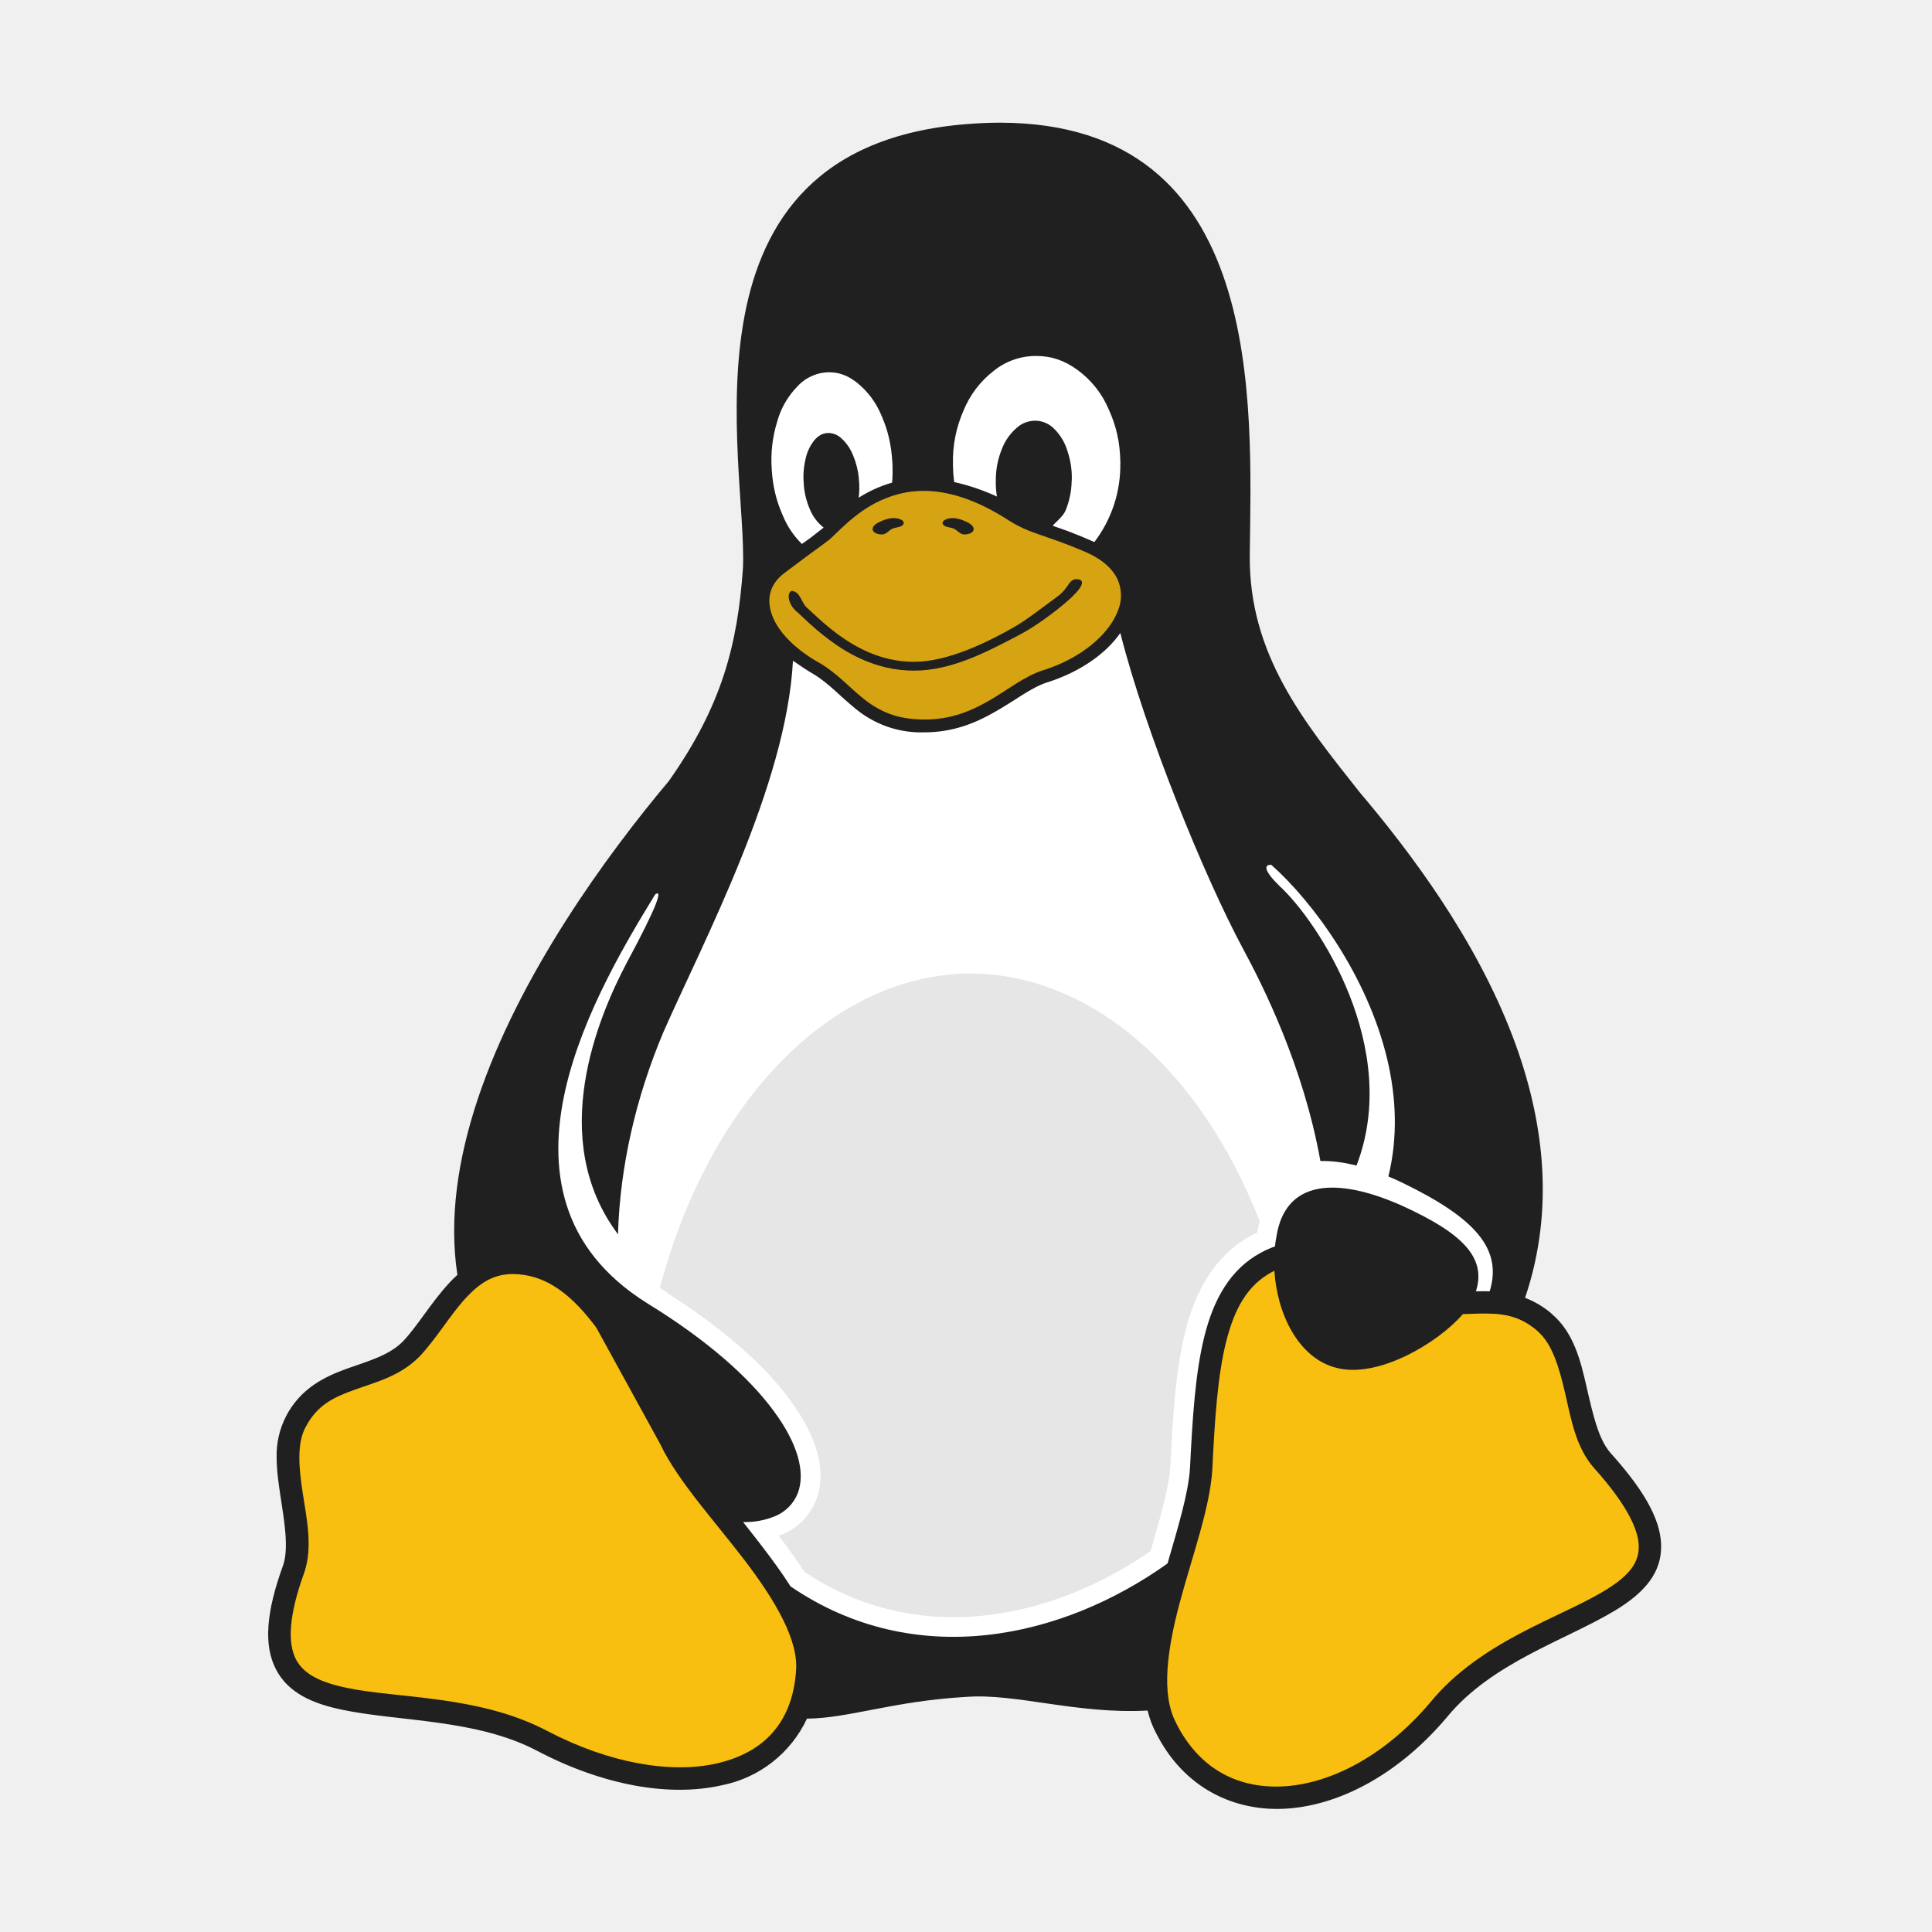
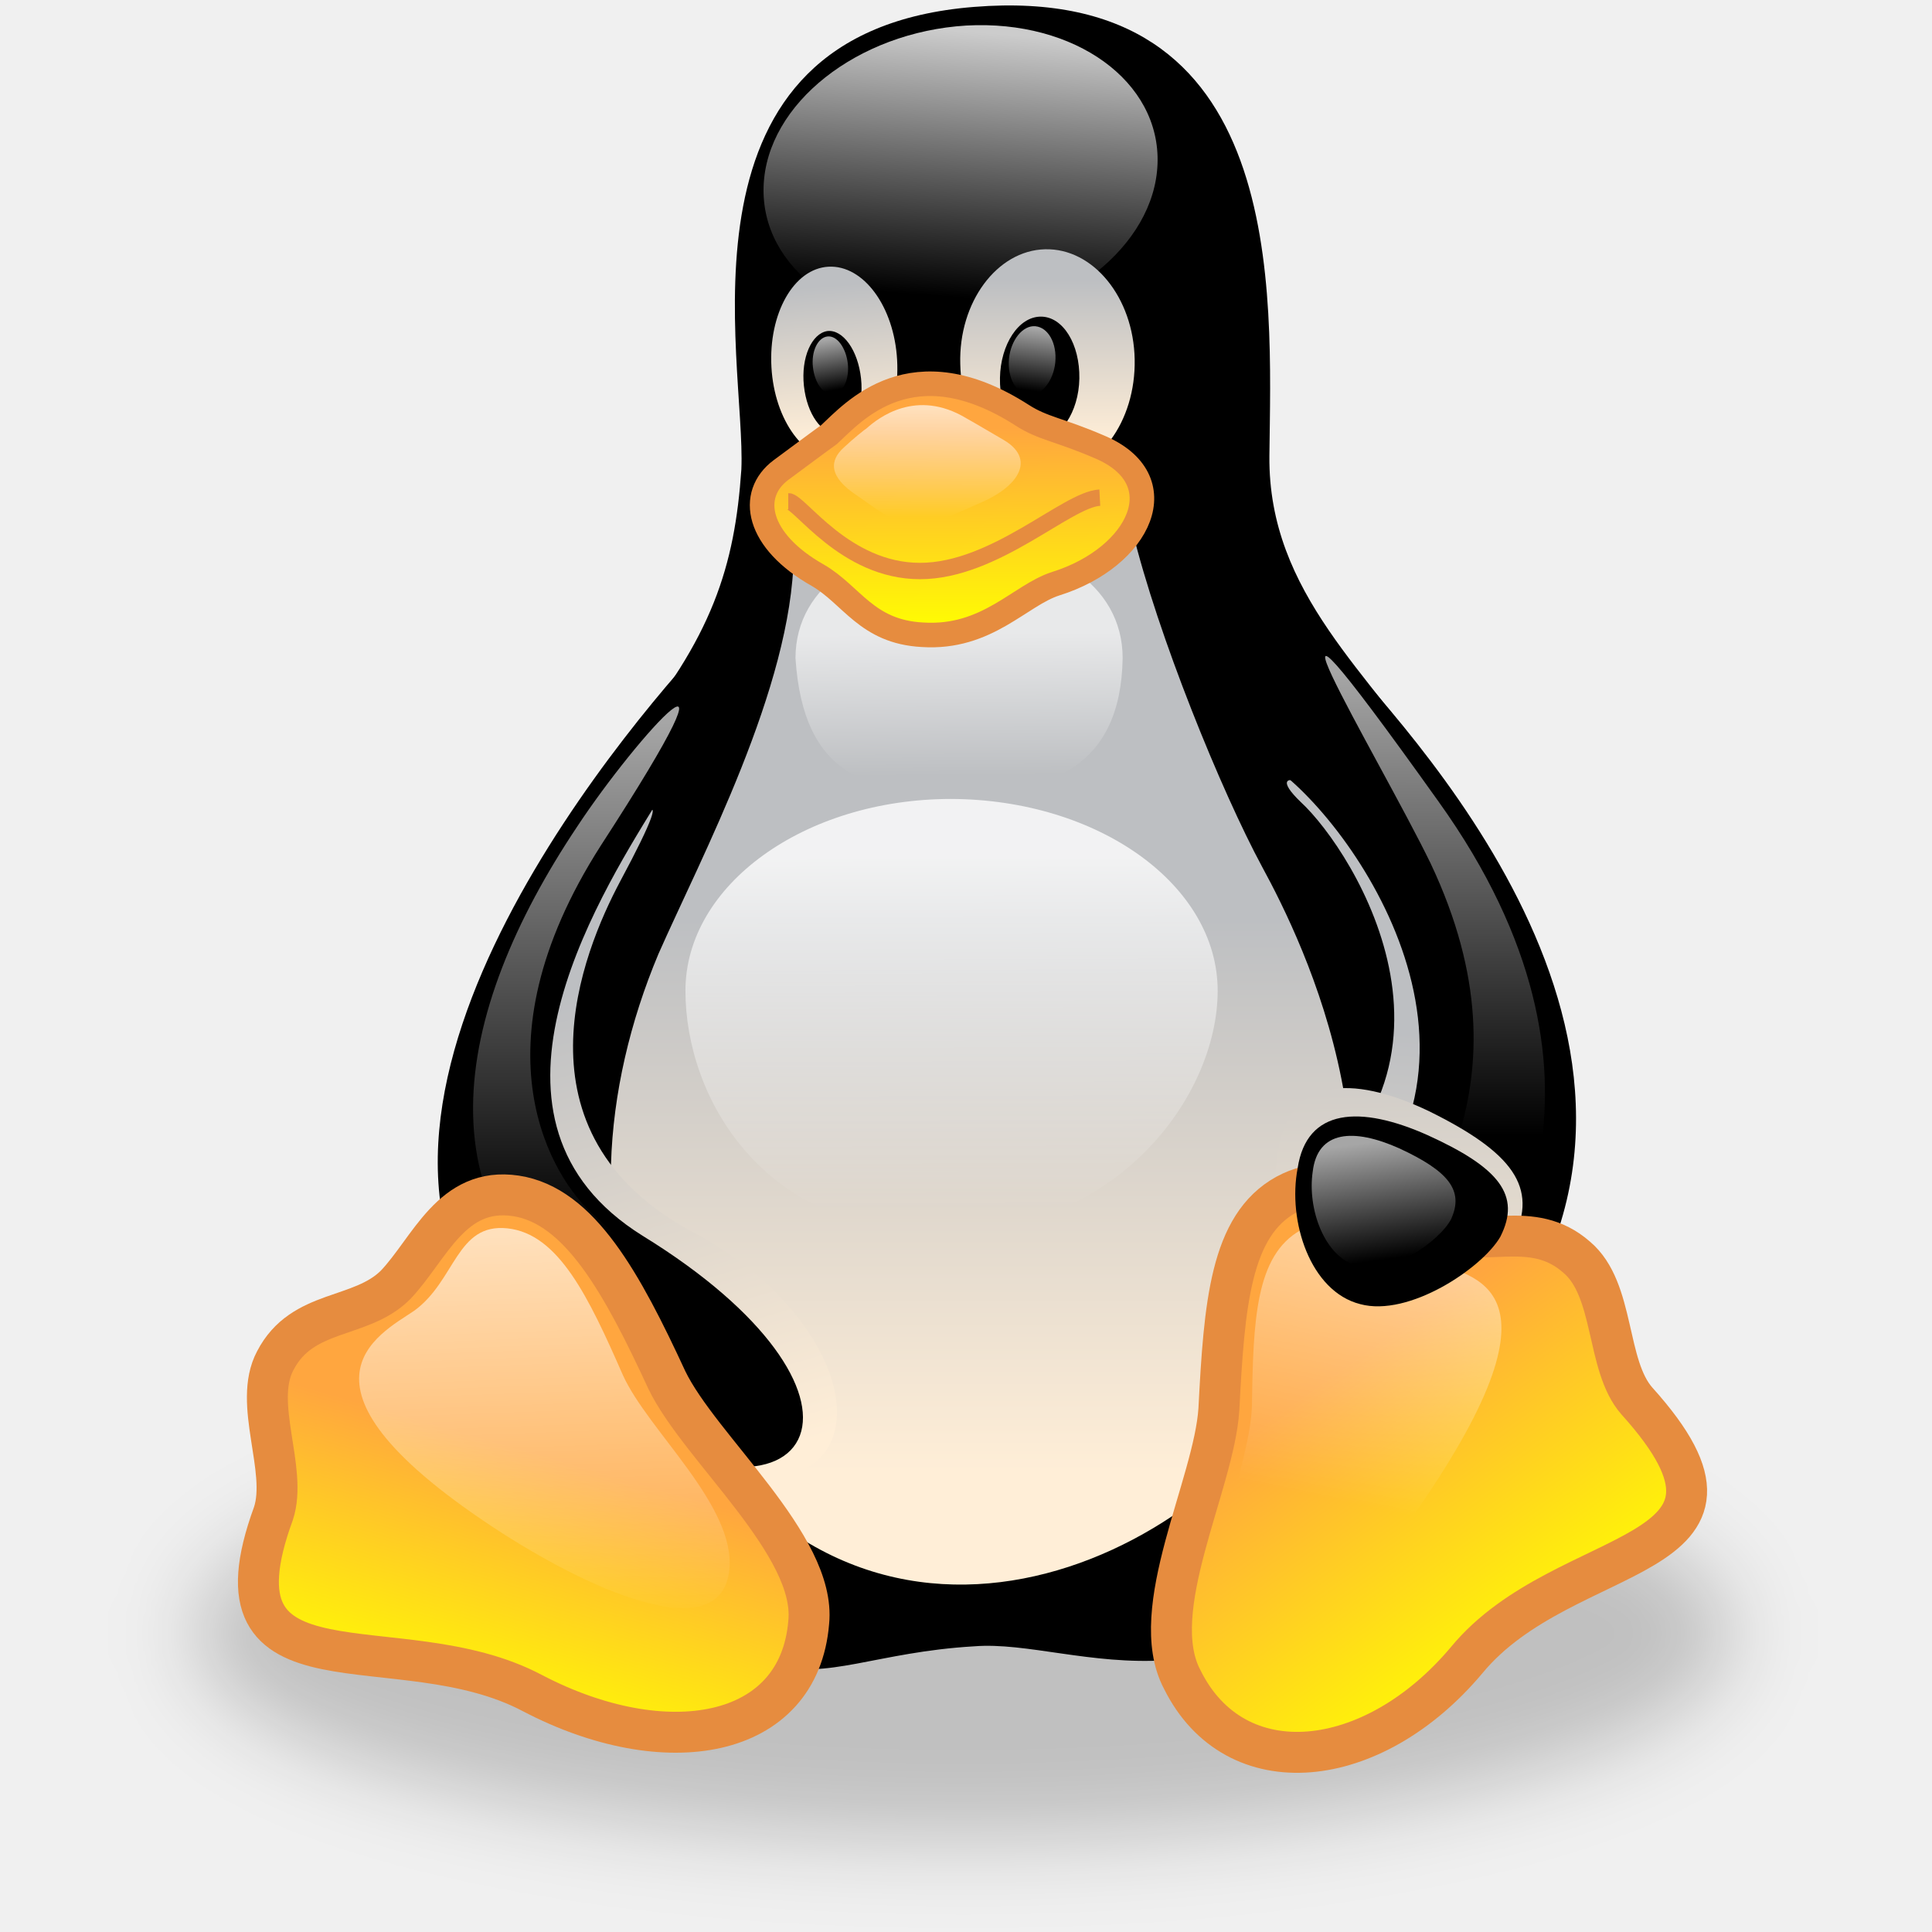
- <svg xmlns="http://www.w3.org/2000/svg" width="100px" height="100px" viewBox="0 0 16 16" fill="none">
-   <g id="SVGRepo_bgCarrier" stroke-width="0" />
-   <g id="SVGRepo_tracerCarrier" stroke-linecap="round" stroke-linejoin="round" />
-   <g id="SVGRepo_iconCarrier">
-     <path fill="#202020" d="M13.338 12.033c-.1-.112-.146-.319-.197-.54-.05-.22-.107-.457-.288-.61v-.001a.756.756 0 00-.223-.134c.252-.745.153-1.487-.1-2.157-.312-.823-.855-1.54-1.27-2.03-.464-.586-.918-1.142-.91-1.963.014-1.254.138-3.579-2.068-3.582-.09 0-.183.004-.28.012-2.466.198-1.812 2.803-1.849 3.675-.045.638-.174 1.14-.613 1.764-.515.613-1.24 1.604-1.584 2.637-.162.487-.24.984-.168 1.454-.023.02-.044.041-.064.063-.151.161-.263.357-.388.489-.116.116-.282.16-.464.225-.183.066-.383.162-.504.395v.001a.702.702 0 00-.077.339c0 .108.016.217.032.322.034.22.068.427.023.567-.144.395-.163.667-.061.865.102.199.31.286.547.335.473.1 1.114.075 1.619.342l.043-.082-.043.082c.54.283 1.089.383 1.526.284a.99.99 0 00.706-.552c.342-.002.717-.146 1.318-.18.408-.032.918.145 1.503.113a.806.806 0 00.068.183l.001.001c.227.455.65.662 1.1.627.45-.036.928-.301 1.315-.762l-.07-.06.07.06c.37-.448.982-.633 1.388-.878.203-.123.368-.276.38-.499.013-.222-.118-.471-.418-.805z" />
-     <path fill="#F8BF11" d="M13.571 12.828c-.007.137-.107.24-.29.35-.368.222-1.019.414-1.434.918-.362.43-.802.665-1.19.696-.387.03-.721-.13-.919-.526v-.002c-.123-.233-.072-.6.031-.987s.251-.785.271-1.108v-.001c.02-.415.044-.776.114-1.055.07-.28.179-.468.373-.575a.876.876 0 01.027-.014c.022.359.2.725.514.804.343.09.838-.204 1.047-.445l.122-.004c.184-.005.337.006.495.143v.001c.121.102.179.296.229.512.05.217.09.453.239.621.287.32.38.534.371.672zM6.592 13.843v.003c-.034.435-.28.672-.656.758-.377.086-.888 0-1.398-.266-.565-.3-1.237-.27-1.667-.36-.216-.045-.357-.113-.421-.238-.064-.126-.066-.345.071-.72v-.001l.001-.002c.068-.209.018-.438-.015-.653-.033-.214-.049-.41.024-.546l.001-.001c.094-.181.232-.246.403-.307.17-.062.373-.11.533-.27l.001-.001h.001c.148-.157.26-.353.39-.492.11-.117.22-.195.385-.196h.005a.61.61 0 01.093.008c.22.033.411.187.596.437l.533.971v.001c.142.296.441.622.695.954.254.333.45.666.425.921z" />
-     <path fill="#D6A312" d="M9.25 4.788c-.043-.084-.13-.164-.28-.225-.31-.133-.444-.142-.617-.254-.28-.181-.513-.244-.706-.244a.834.834 0 00-.272.047c-.236.08-.392.25-.49.342-.02.019-.044.035-.104.08-.06.043-.15.11-.28.208-.117.086-.154.2-.114.332.04.132.167.285.4.417h.001c.145.085.244.2.358.291a.801.801 0 00.189.117c.072.031.156.052.26.058.248.015.43-.06.59-.151.16-.092.296-.204.452-.255h.001c.32-.1.548-.301.62-.493a.324.324 0 00-.008-.27z" />
-     <path fill="#202020" d="M8.438 5.26c-.255.133-.552.294-.869.294-.316 0-.566-.146-.745-.289-.09-.07-.163-.142-.218-.193-.096-.075-.084-.181-.045-.178.066.008.076.095.117.134.056.052.126.12.211.187.17.135.397.266.68.266.284 0 .614-.166.816-.28.115-.064.26-.179.379-.266.09-.067.087-.147.162-.138.075.009.02.089-.085.18-.105.092-.27.214-.403.283z" />
-     <path fill="#ffffff" d="M12.337 10.694a1.724 1.724 0 00-.104 0h-.01c.088-.277-.106-.48-.621-.713-.534-.235-.96-.212-1.032.265-.005.025-.009.05-.011.076a.801.801 0 00-.12.054c-.252.137-.389.386-.465.692-.076.305-.098.674-.119 1.09-.013.208-.099.49-.186.79-.875.624-2.09.894-3.122.19-.07-.11-.15-.22-.233-.328a13.85 13.85 0 00-.16-.205.65.65 0 00.268-.05.34.34 0 00.186-.192c.063-.17 0-.408-.202-.68-.201-.273-.542-.58-1.043-.888-.368-.23-.574-.51-.67-.814-.097-.305-.084-.635-.01-.96.143-.625.51-1.233.743-1.614.063-.046.023.086-.236.567-.232.44-.667 1.455-.072 2.248.016-.564.15-1.14.377-1.677.329-.747 1.018-2.041 1.072-3.073.029.02.125.086.169.11.126.075.221.184.344.283a.85.85 0 00.575.2c.24 0 .427-.079.582-.168.17-.096.304-.204.433-.245.27-.085.486-.235.608-.41.21.83.7 2.027 1.014 2.611.167.31.5.969.643 1.762.091-.002.191.01.299.038.375-.973-.319-2.022-.636-2.314-.128-.124-.135-.18-.07-.177.343.304.795.917.96 1.608.075.315.09.646.01.973.04.017.08.034.12.054.603.293.826.548.719.897z" />
-     <path fill="#E6E6E6" d="M8.04 8.062c-.556.002-1.099.251-1.558.716-.46.464-.814 1.122-1.018 1.888l.061.038v.004c.47.298.805.598 1.012.878.219.296.316.584.223.834a.513.513 0 01-.27.283l-.041.015c.074.097.146.197.213.3.944.628 2.042.396 2.867-.172.08-.278.153-.536.163-.698.021-.415.042-.792.124-1.12.082-.33.242-.63.544-.795.017-.01.034-.015.051-.023a.756.756 0 01.022-.094c-.242-.622-.591-1.14-1.01-1.5-.42-.36-.897-.551-1.382-.554zm2.37 2.155l-.002.005v-.002l.001-.004z" />
-     <path fill="#ffffff" d="M9.278 3.833a1.05 1.05 0 01-.215.656 4.119 4.119 0 00-.218-.09l-.127-.045c.029-.035.085-.075.107-.127a.669.669 0 00.05-.243l.001-.01a.673.673 0 00-.035-.236.434.434 0 00-.108-.184.223.223 0 00-.156-.07H8.57a.228.228 0 00-.151.06.434.434 0 00-.122.175.676.676 0 00-.05.243v.01a.718.718 0 00.009.14 1.773 1.773 0 00-.354-.12 1.196 1.196 0 01-.01-.133v-.013a1.035 1.035 0 01.088-.447.793.793 0 01.25-.328.554.554 0 01.346-.123h.006c.125 0 .232.036.342.116a.78.78 0 01.257.324c.063.138.094.273.097.433l.001.012zM7.388 3.997a1.05 1.05 0 00-.277.125.623.623 0 00.002-.15v-.008a.651.651 0 00-.048-.192.37.37 0 00-.096-.141.158.158 0 00-.119-.045c-.042.004-.077.024-.11.065a.372.372 0 00-.07.156.626.626 0 00-.013.205v.008a.634.634 0 00.048.193.367.367 0 00.116.156l-.102.08-.078.056a.706.706 0 01-.16-.24c-.053-.12-.082-.24-.09-.381v-.001a1.071 1.071 0 01.045-.39.668.668 0 01.167-.292.359.359 0 01.264-.118c.084 0 .158.028.235.09a.68.68 0 01.199.271c.053.12.08.24.089.382v.001c.003.06.003.115-.002.17z" />
-     <path fill="#202020" d="M7.806 4.335c.01.034.065.029.097.045.027.014.05.045.08.046.03.001.076-.01.08-.04.005-.038-.052-.063-.088-.077-.047-.019-.107-.028-.151-.003-.01.005-.021.018-.018.03zM7.484 4.335c-.01.034-.065.029-.096.045-.028.014-.05.045-.081.046-.03.001-.076-.01-.08-.04-.005-.038.052-.063.088-.077.047-.019.108-.028.152-.003.01.005.02.018.017.03z" />
+ <svg xmlns="http://www.w3.org/2000/svg" width="800px" height="800px" viewBox="-19.5 0 295 295" version="1.1" preserveAspectRatio="xMidYMid">
+   <defs>
+     <filter x="-50%" y="-50%" width="200%" height="200%" filterUnits="objectBoundingBox" id="filter-1">
+       <feOffset dx="0" dy="0" in="SourceAlpha" result="shadowOffsetOuter1">
+ 
+ </feOffset>
+       <feGaussianBlur stdDeviation="6.5" in="shadowOffsetOuter1" result="shadowBlurOuter1">
+ 
+ </feGaussianBlur>
+     </filter>
+     <linearGradient x1="48.548%" y1="115.276%" x2="51.047%" y2="41.364%" id="linearGradient-2">
+       <stop stop-color="#FFEED7" offset="0%">
+ 
+ </stop>
+       <stop stop-color="#BDBFC2" offset="100%">
+ 
+ </stop>
+     </linearGradient>
+     <linearGradient x1="54.407%" y1="2.404%" x2="46.175%" y2="90.542%" id="linearGradient-3">
+       <stop stop-color="#FFFFFF" stop-opacity="0.8" offset="0%">
+ 
+ </stop>
+       <stop stop-color="#FFFFFF" stop-opacity="0" offset="100%">
+ 
+ </stop>
+     </linearGradient>
+     <linearGradient x1="51.86%" y1="88.248%" x2="47.947%" y2="9.748%" id="linearGradient-4">
+       <stop stop-color="#FFEED7" offset="0%">
+ 
+ </stop>
+       <stop stop-color="#BDBFC2" offset="100%">
+ 
+ </stop>
+     </linearGradient>
+     <linearGradient x1="49.925%" y1="85.49%" x2="49.924%" y2="13.811%" id="linearGradient-5">
+       <stop stop-color="#FFEED7" offset="0%">
+ 
+ </stop>
+       <stop stop-color="#BDBFC2" offset="100%">
+ 
+ </stop>
+     </linearGradient>
+     <linearGradient x1="53.901%" y1="3.102%" x2="45.956%" y2="93.895%" id="linearGradient-6">
+       <stop stop-color="#FFFFFF" stop-opacity="0.65" offset="0%">
+ 
+ </stop>
+       <stop stop-color="#FFFFFF" stop-opacity="0" offset="100%">
+ 
+ </stop>
+     </linearGradient>
+     <linearGradient x1="45.593%" y1="5.475%" x2="54.811%" y2="93.524%" id="linearGradient-7">
+       <stop stop-color="#FFFFFF" stop-opacity="0.65" offset="0%">
+ 
+ </stop>
+       <stop stop-color="#FFFFFF" stop-opacity="0" offset="100%">
+ 
+ </stop>
+     </linearGradient>
+     <linearGradient x1="49.984%" y1="89.845%" x2="49.984%" y2="40.632%" id="linearGradient-8">
+       <stop stop-color="#FFEED7" offset="0%">
+ 
+ </stop>
+       <stop stop-color="#BDBFC2" offset="100%">
+ 
+ </stop>
+     </linearGradient>
+     <linearGradient x1="53.505%" y1="99.975%" x2="42.746%" y2="23.545%" id="linearGradient-9">
+       <stop stop-color="#FFEED7" offset="0%">
+ 
+ </stop>
+       <stop stop-color="#BDBFC2" offset="100%">
+ 
+ </stop>
+     </linearGradient>
+     <linearGradient x1="49.841%" y1="13.229%" x2="50.241%" y2="94.673%" id="linearGradient-10">
+       <stop stop-color="#FFFFFF" stop-opacity="0.8" offset="0%">
+ 
+ </stop>
+       <stop stop-color="#FFFFFF" stop-opacity="0" offset="100%">
+ 
+ </stop>
+     </linearGradient>
+     <linearGradient x1="49.927%" y1="37.327%" x2="50.727%" y2="92.782%" id="linearGradient-11">
+       <stop stop-color="#FFFFFF" stop-opacity="0.65" offset="0%">
+ 
+ </stop>
+       <stop stop-color="#FFFFFF" stop-opacity="0" offset="100%">
+ 
+ </stop>
+     </linearGradient>
+     <linearGradient x1="49.876%" y1="2.299%" x2="49.876%" y2="81.204%" id="linearGradient-12">
+       <stop stop-color="#FFFFFF" stop-opacity="0.65" offset="0%">
+ 
+ </stop>
+       <stop stop-color="#FFFFFF" stop-opacity="0" offset="100%">
+ 
+ </stop>
+     </linearGradient>
+     <linearGradient x1="49.833%" y1="2.272%" x2="49.824%" y2="71.799%" id="linearGradient-13">
+       <stop stop-color="#FFFFFF" stop-opacity="0.65" offset="0%">
+ 
+ </stop>
+       <stop stop-color="#FFFFFF" stop-opacity="0" offset="100%">
+ 
+ </stop>
+     </linearGradient>
+     <linearGradient x1="53.467%" y1="48.921%" x2="38.949%" y2="98.1%" id="linearGradient-14">
+       <stop stop-color="#FFA63F" offset="0%">
+ 
+ </stop>
+       <stop stop-color="#FFFF00" offset="100%">
+ 
+ </stop>
+     </linearGradient>
+     <linearGradient x1="52.373%" y1="143.009%" x2="47.579%" y2="-64.622%" id="linearGradient-15">
+       <stop stop-color="#FFEED7" offset="0%">
+ 
+ </stop>
+       <stop stop-color="#BDBFC2" offset="100%">
+ 
+ </stop>
+     </linearGradient>
+     <linearGradient x1="30.581%" y1="34.024%" x2="65.887%" y2="89.175%" id="linearGradient-16">
+       <stop stop-color="#FFA63F" offset="0%">
+ 
+ </stop>
+       <stop stop-color="#FFFF00" offset="100%">
+ 
+ </stop>
+     </linearGradient>
+     <linearGradient x1="59.572%" y1="-17.216%" x2="48.361%" y2="66.118%" id="linearGradient-17">
+       <stop stop-color="#FFFFFF" stop-opacity="0.65" offset="0%">
+ 
+ </stop>
+       <stop stop-color="#FFFFFF" stop-opacity="0" offset="100%">
+ 
+ </stop>
+     </linearGradient>
+     <linearGradient x1="47.769%" y1="1.565%" x2="51.373%" y2="104.313%" id="linearGradient-18">
+       <stop stop-color="#FFFFFF" stop-opacity="0.65" offset="0%">
+ 
+ </stop>
+       <stop stop-color="#FFFFFF" stop-opacity="0" offset="100%">
+ 
+ </stop>
+     </linearGradient>
+     <linearGradient x1="43.55%" y1="4.533%" x2="57.114%" y2="92.827%" id="linearGradient-19">
+       <stop stop-color="#FFFFFF" stop-opacity="0.65" offset="0%">
+ 
+ </stop>
+       <stop stop-color="#FFFFFF" stop-opacity="0" offset="100%">
+ 
+ </stop>
+     </linearGradient>
+     <linearGradient x1="49.733%" y1="17.609%" x2="50.558%" y2="99.385%" id="linearGradient-20">
+       <stop stop-color="#FFA63F" offset="0%">
+ 
+ </stop>
+       <stop stop-color="#FFFF00" offset="100%">
+ 
+ </stop>
+     </linearGradient>
+     <linearGradient x1="50.17%" y1="2.89%" x2="49.68%" y2="94.17%" id="linearGradient-21">
+       <stop stop-color="#FFFFFF" stop-opacity="0.65" offset="0%">
+ 
+ </stop>
+       <stop stop-color="#FFFFFF" stop-opacity="0" offset="100%">
+ 
+ </stop>
+     </linearGradient>
+   </defs>
+   <g fill="none">
+     <g transform="translate(10, 0)">
+       <path d="M235.125,249.359 C235.125,266.714 182.508,280.856 117.585,280.856 C52.662,280.856 0.044,266.806 0.044,249.359 L0.044,249.359 C0.044,232.003 52.662,217.861 117.585,217.861 C182.508,217.861 235.034,232.003 235.125,249.359 L235.125,249.359 L235.125,249.359 Z" fill="#000000" fill-opacity="0.2" filter="url(#filter-1)">
+ 
+ </path>
+       <path d="M53.213,215.474 C41.826,199.128 39.622,145.868 66.16,113.085 C79.292,97.382 82.69,86.454 83.7,71.67 C84.434,54.865 71.854,4.819 119.237,1.054 C167.264,-2.803 164.601,44.58 164.325,69.65 C164.142,90.77 179.844,102.8 190.68,119.329 C210.607,149.633 208.954,201.791 186.915,230.075 C158.999,265.429 135.124,250.093 119.237,251.379 C89.485,253.124 88.475,268.918 53.213,215.474 L53.213,215.474 Z" fill="#000000">
+ 
+ </path>
+       <path d="M169.101,122.451 C177.365,130.073 198.761,164.142 164.876,185.446 C152.939,192.884 175.529,221.167 186.364,207.485 C205.557,182.875 193.343,143.572 181.773,129.522 C174.059,119.605 162.122,115.748 169.101,122.451 L169.101,122.451 Z" fill="url(#linearGradient-2)">
+ 
+ </path>
+       <path d="M166.805,117.86 C180.395,128.879 205.097,167.447 169.009,192.608 C157.163,200.414 179.477,225.116 192.058,212.535 C235.676,168.641 190.956,118.227 175.529,100.871 C161.754,85.72 149.541,104.361 166.805,117.86 L166.805,117.86 Z" stroke="#000000" stroke-width="0.977" fill="#000000">
+ 
+ </path>
+       <path d="M147.245,25.021 C146.786,37.601 132.92,48.529 116.299,49.539 C99.678,50.549 86.638,40.999 87.097,28.419 L87.097,28.419 C87.557,15.838 101.423,4.91 118.044,3.9 C134.665,2.982 147.704,12.44 147.245,25.021 L147.245,25.021 L147.245,25.021 Z" fill="url(#linearGradient-3)">
+ 
+ </path>
+       <path d="M107.483,54.957 C107.943,63.13 104.086,70.017 98.76,70.292 C93.434,70.568 88.75,64.232 88.291,56.059 L88.291,56.059 C87.832,47.886 91.689,40.999 97.015,40.724 C102.341,40.448 107.024,46.784 107.483,54.957 L107.483,54.957 L107.483,54.957 Z" fill="url(#linearGradient-4)">
+ 
+ </path>
+       <path d="M117.125,55.6 C117.309,65.058 123.462,72.588 130.808,72.405 C138.154,72.221 143.939,64.415 143.756,54.865 L143.756,54.865 C143.572,45.407 137.42,37.877 130.073,38.061 C122.727,38.244 116.85,46.142 117.125,55.6 L117.125,55.6 L117.125,55.6 Z" fill="url(#linearGradient-5)">
+ 
+ </path>
+       <path d="M123.186,57.712 C123.094,62.946 125.665,67.17 129.063,67.17 C132.369,67.17 135.216,62.946 135.308,57.804 L135.308,57.804 C135.399,52.57 132.828,48.345 129.43,48.345 C126.033,48.345 123.278,52.57 123.186,57.712 L123.186,57.712 L123.186,57.712 Z" fill="#000000">
+ 
+ </path>
+       <path d="M101.974,57.804 C102.433,62.12 100.78,65.793 98.392,66.16 C96.005,66.436 93.709,63.222 93.25,58.906 L93.25,58.906 C92.791,54.59 94.444,50.917 96.831,50.549 C99.219,50.274 101.515,53.488 101.974,57.804 L101.974,57.804 L101.974,57.804 Z" fill="#000000">
+ 
+ </path>
+       <path d="M124.564,54.773 C124.288,57.712 125.665,60.099 127.594,60.283 C129.522,60.467 131.359,58.171 131.634,55.324 L131.634,55.324 C131.91,52.386 130.532,49.998 128.604,49.815 C126.676,49.631 124.839,51.927 124.564,54.773 L124.564,54.773 L124.564,54.773 Z" fill="url(#linearGradient-6)">
+ 
+ </path>
+       <path d="M99.953,55.508 C100.229,57.896 99.219,60.008 97.75,60.191 C96.28,60.375 94.903,58.538 94.627,56.059 L94.627,56.059 C94.352,53.671 95.362,51.559 96.831,51.376 C98.301,51.192 99.678,53.12 99.953,55.508 L99.953,55.508 L99.953,55.508 Z" fill="url(#linearGradient-7)">
+ 
+ </path>
+       <path d="M71.027,145.684 C77.547,130.899 91.413,104.912 91.689,84.801 C91.689,68.823 139.532,64.966 143.388,80.945 C147.245,96.923 156.979,120.798 163.223,132.369 C169.468,143.847 187.558,180.487 168.274,212.443 C150.918,240.727 98.301,263.133 70.201,208.587 C60.651,189.67 62.395,166.254 71.027,145.684 L71.027,145.684 Z" fill="url(#linearGradient-8)">
+ 
+ </path>
+       <path d="M65.15,134.664 C59.549,145.225 47.978,172.957 76.262,188.109 C106.657,204.271 106.565,237.421 70.017,221.626 C36.592,207.393 51.376,149.724 60.743,135.95 C66.803,126.308 75.986,114.462 65.15,134.664 L65.15,134.664 Z" fill="url(#linearGradient-9)">
+ 
+ </path>
+       <path d="M69.925,122.727 C61.018,137.236 39.714,171.396 68.273,189.211 C106.657,212.811 95.821,236.319 60.743,215.106 C11.339,185.538 54.774,125.849 74.517,103.075 C97.107,77.547 78.833,107.759 69.925,122.727 L69.925,122.727 Z" stroke="#000000" stroke-width="1.25" fill="#000000">
+ 
+ </path>
+       <path d="M156.428,151.285 C156.428,167.447 140.909,188.384 114.279,188.201 C86.822,188.384 75.16,167.447 75.16,151.285 C75.16,135.124 93.342,121.992 115.748,121.992 C138.246,122.084 156.428,135.124 156.428,151.285 L156.428,151.285 Z" fill="url(#linearGradient-10)">
+ 
+ </path>
+       <path d="M141.919,100.504 C141.644,117.217 130.716,121.166 116.942,121.166 C103.167,121.166 93.158,118.686 91.964,100.504 C91.964,89.117 103.167,82.506 116.942,82.506 C130.716,82.414 141.919,89.026 141.919,100.504 L141.919,100.504 Z" fill="url(#linearGradient-11)">
+ 
+ </path>
+       <path d="M58.63,126.216 C67.63,112.534 86.638,91.505 62.212,129.155 C42.377,160.193 54.866,180.12 61.294,185.629 C79.843,202.159 79.108,213.27 64.508,204.546 C33.194,185.905 39.714,154.499 58.63,126.216 L58.63,126.216 Z" fill="url(#linearGradient-12)">
+ 
+ </path>
+       <path d="M188.936,131.818 C181.13,115.748 156.336,74.976 190.129,122.359 C220.892,165.243 199.312,195.088 195.455,198.026 C191.599,200.965 178.651,206.934 182.416,196.557 C186.273,186.18 205.373,166.529 188.936,131.818 L188.936,131.818 Z" fill="url(#linearGradient-13)">
+ 
+ </path>
+       <path d="M51.835,258.542 C31.266,247.614 1.421,260.654 12.257,231.085 C14.461,224.381 9.043,214.28 12.532,207.76 C16.665,199.771 25.572,201.516 30.898,196.19 C36.132,190.68 39.438,181.13 49.264,182.599 C58.998,184.068 65.518,196.006 72.313,210.699 C77.364,221.167 95.178,235.952 93.985,247.706 C92.515,265.704 72.037,269.102 51.835,258.542 L51.835,258.542 Z" stroke="#E68C3F" stroke-width="6.25" fill="url(#linearGradient-14)">
+ 
+ </path>
+       <path d="M201.608,189.119 C198.486,194.996 185.446,204.454 176.722,201.975 C167.907,199.587 163.866,186.18 165.611,175.987 C167.264,164.601 176.722,163.958 188.66,169.651 C201.516,175.987 205.373,181.313 201.608,189.119 L201.608,189.119 Z" fill="url(#linearGradient-15)">
+ 
+ </path>
+       <path d="M194.445,253.491 C209.505,235.217 243.023,238.982 220.433,213.913 C215.658,208.495 217.127,196.924 211.25,191.966 C204.363,185.905 196.741,190.864 189.762,187.742 C182.783,184.344 175.437,177.824 166.897,182.415 C158.357,187.099 157.438,199.22 156.612,215.198 C155.877,226.677 145.409,245.869 151.01,256.429 C159.091,272.775 180.12,270.571 194.445,253.491 L194.445,253.491 Z" stroke="#E68C3F" stroke-width="6.251" fill="url(#linearGradient-16)">
+ 
+ </path>
+       <path d="M187.925,229.064 C211.25,194.629 193.894,194.904 188.017,192.241 C182.14,189.486 175.988,184.068 169.101,187.833 C162.213,191.69 161.846,201.608 161.662,214.647 C161.387,224.014 153.581,239.717 158.265,248.44 C163.958,258.633 177.732,243.849 187.925,229.064 L187.925,229.064 Z" fill="url(#linearGradient-17)">
+ 
+ </path>
+       <path d="M47.06,234.023 C12.165,211.433 28.511,203.72 33.745,200.138 C40.081,195.547 40.173,186.731 47.978,187.558 C55.784,188.384 60.375,198.026 65.609,209.964 C69.466,218.504 82.873,229.891 81.863,239.717 C80.578,251.287 62.12,243.665 47.06,234.023 L47.06,234.023 Z" fill="url(#linearGradient-18)">
+ 
+ </path>
+       <path d="M199.588,188.843 C196.833,193.619 185.63,201.149 178.192,199.128 C170.57,197.2 167.08,186.456 168.641,178.375 C170.019,169.192 178.192,168.733 188.476,173.324 C199.404,178.283 202.802,182.507 199.588,188.843 L199.588,188.843 Z" fill="#000000">
+ 
+ </path>
+       <path d="M192.058,186.18 C190.313,189.486 182.967,194.72 177.824,193.343 C172.682,191.966 170.111,184.528 170.937,178.926 C171.672,172.59 177.181,172.222 184.16,175.345 C191.69,178.834 194.078,181.773 192.058,186.18 L192.058,186.18 Z" fill="url(#linearGradient-19)">
+ 
+ </path>
+       <path d="M97.107,66.344 C100.78,62.946 109.687,52.57 126.584,63.405 C129.706,65.426 132.277,65.609 138.246,68.18 C150.276,73.139 144.582,85.077 131.726,89.117 C126.216,90.862 121.258,97.566 111.34,96.923 C102.8,96.464 100.596,90.862 95.362,87.832 C86.087,82.598 84.71,75.527 89.76,71.762 C94.811,67.997 96.739,66.619 97.107,66.344 L97.107,66.344 Z" stroke="#E68C3F" stroke-width="3.75" fill="url(#linearGradient-20)">
+ 
+ </path>
+       <path d="M138.43,75.986 C133.379,76.261 122.451,87.189 110.973,87.189 C99.494,87.189 92.607,76.537 90.862,76.537" stroke="#E68C3F" stroke-width="2.5">
+ 
+ </path>
+       <path d="M102.8,65.426 C104.637,63.773 110.422,59.273 118.044,63.864 C119.697,64.783 121.35,65.793 123.737,67.17 C128.604,70.017 126.216,74.149 120.339,76.72 C117.676,77.822 113.269,80.21 109.963,80.026 C106.29,79.659 103.81,77.271 101.423,75.71 C96.923,72.772 97.199,70.292 99.311,68.364 C100.872,66.895 102.616,65.517 102.8,65.426 L102.8,65.426 Z" fill="url(#linearGradient-21)">
+ 
+ </path>
+     </g>
  </g>
</svg>
